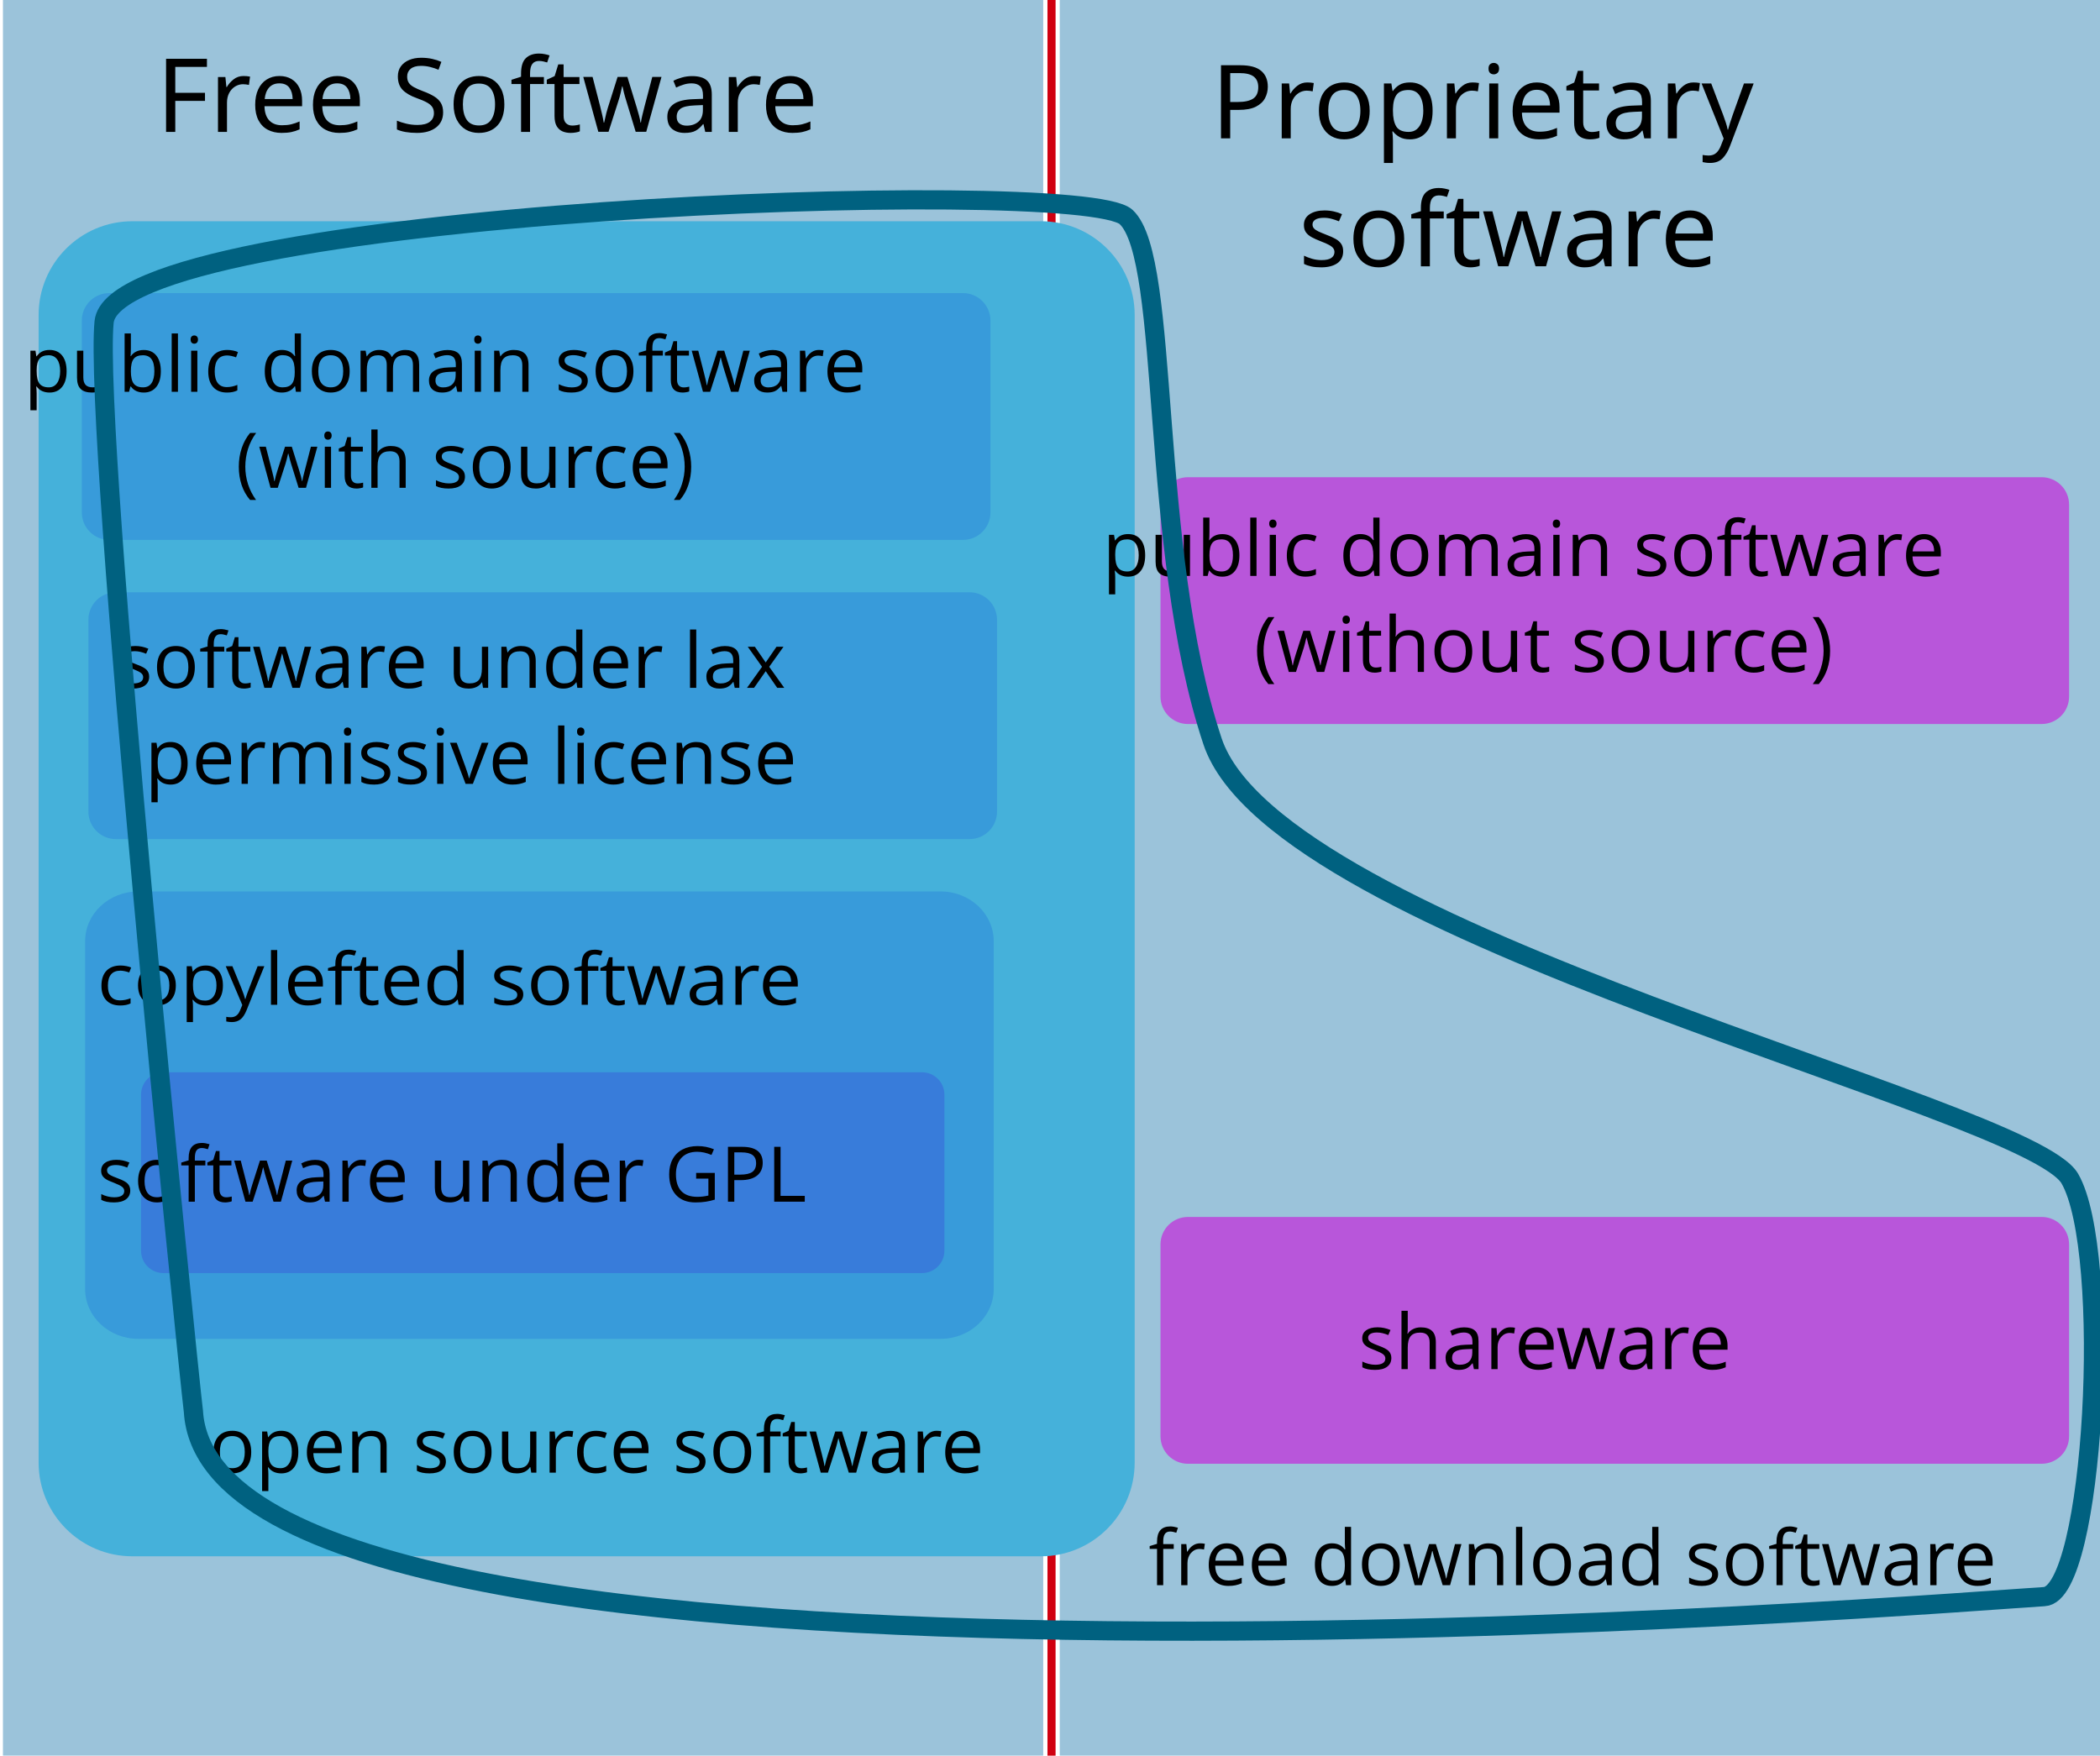
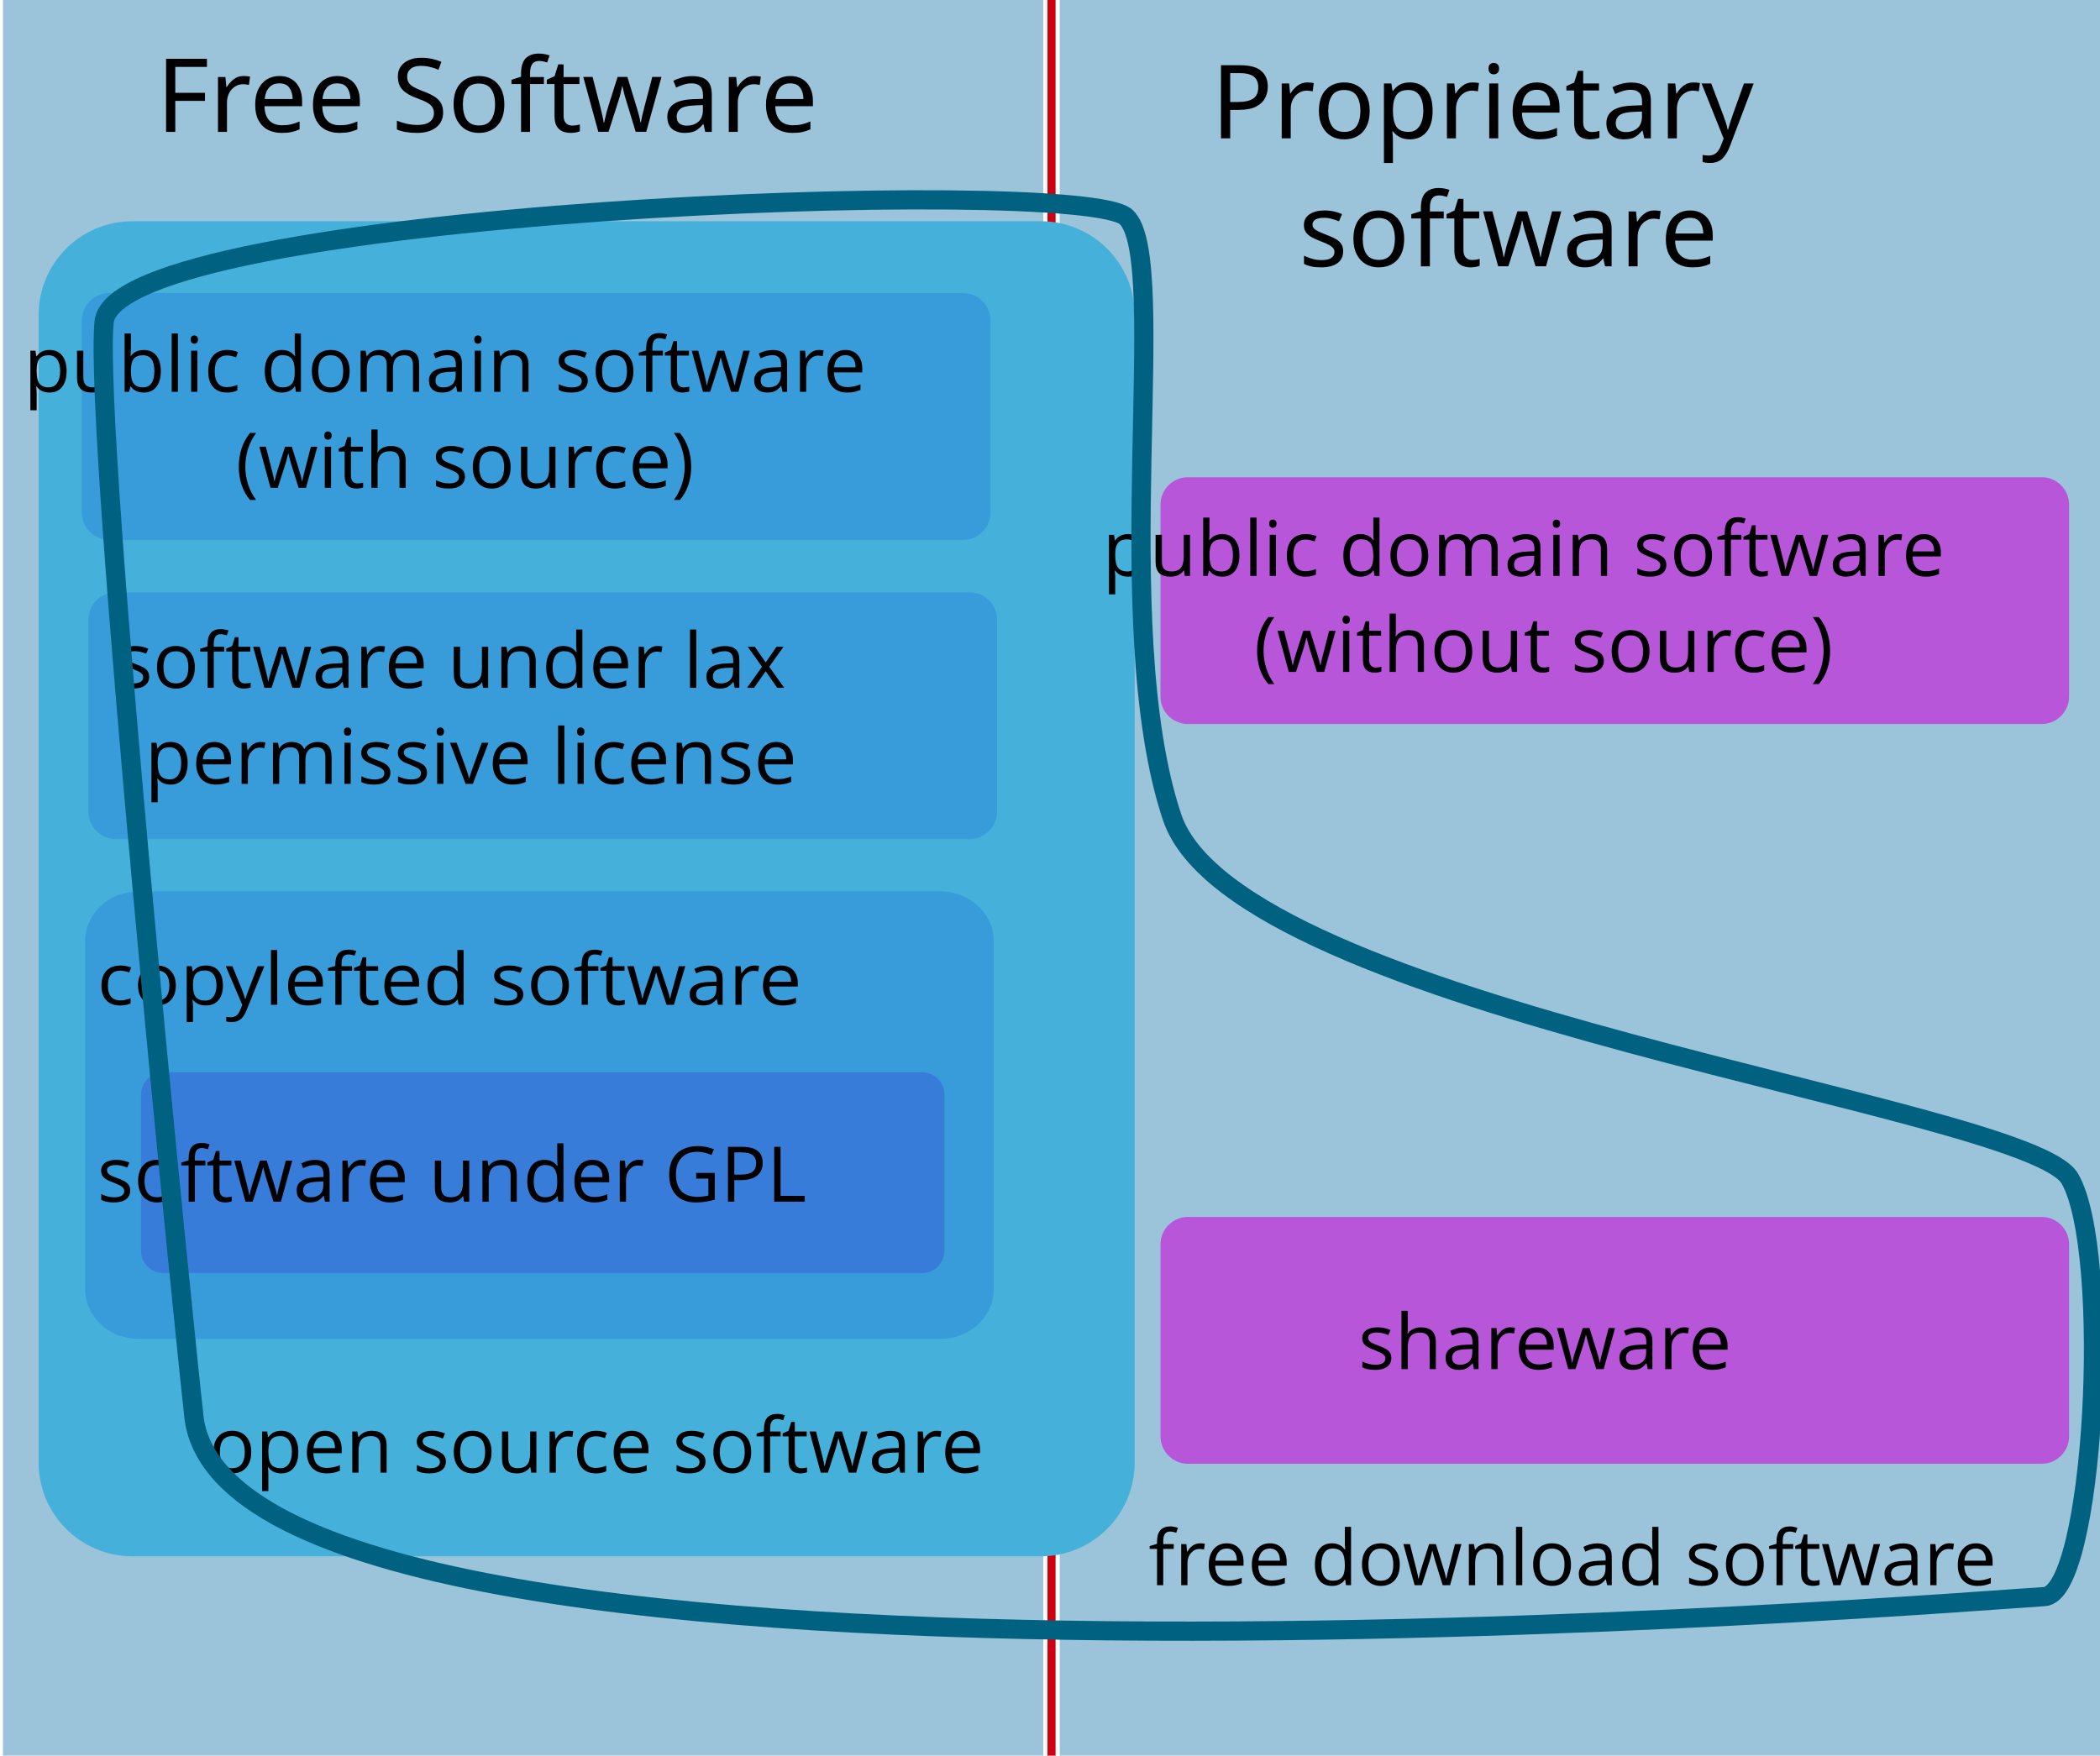
<svg xmlns="http://www.w3.org/2000/svg" width="656.081" height="548.629" id="svg2" version="1.1">
  <defs id="defs4" />
  <g id="layer1" transform="translate(-79.07921,-244.1139)">
    <rect style="fill:#9bc3da;fill-opacity:1;stroke:none" id="rect2985" width="325" height="548.629" x="80" y="244.114" />
    <text xml:space="preserve" style="font-size:32px;font-style:normal;font-variant:normal;font-weight:normal;font-stretch:normal;line-height:125%;letter-spacing:0px;word-spacing:0px;fill:#000000;fill-opacity:1;stroke:none;font-family:Montserrat;-inkscape-font-specification:Montserrat" x="127.857" y="285.338" id="text2987">
      <tspan id="tspan2989" x="127.857" y="285.338">Free Software</tspan>
    </text>
    <rect style="fill:#9bc3da;fill-opacity:1;stroke:none" id="rect2985-1" width="325" height="548.629" x="410.161" y="244.114" />
    <text xml:space="preserve" style="font-size:32px;font-style:normal;font-variant:normal;font-weight:normal;font-stretch:normal;text-align:center;line-height:125%;letter-spacing:0px;word-spacing:0px;text-anchor:middle;fill:#000000;fill-opacity:1;stroke:none;font-family:Montserrat;-inkscape-font-specification:Montserrat" x="571.109" y="287.347" id="text2991">
      <tspan id="tspan2993" x="575.484" y="287.347">Proprietary </tspan>
      <tspan x="571.109" y="327.347" id="tspan2995">software</tspan>
    </text>
    <rect style="fill:#d00010;fill-opacity:1;stroke:none" id="rect4158" width="2.532" height="548.639" x="406.329" y="244.114" />
    <rect style="fill:#45b1da;fill-opacity:1;stroke:none" id="rect3109" width="342.429" height="417.204" x="91.144" y="313.25" ry="29.295" />
    <g id="g3940">
      <rect ry="8.581" y="335.703" x="104.646" height="77.13" width="283.866" id="rect3109-7" style="fill:#389bda;fill-opacity:1;stroke:none" />
      <text id="text3015" y="366.551" x="246.169" style="font-size:24px;font-style:normal;font-variant:normal;font-weight:normal;font-stretch:normal;text-align:center;line-height:125%;letter-spacing:0px;word-spacing:0px;text-anchor:middle;fill:#000000;fill-opacity:1;stroke:none;font-family:Open Sans;-inkscape-font-specification:Open Sans" xml:space="preserve">
        <tspan y="366.551" x="246.169" id="tspan3017">public domain software</tspan>
        <tspan id="tspan3019" y="396.551" x="246.169">(with source)</tspan>
      </text>
    </g>
    <text xml:space="preserve" style="font-size:40px;font-style:normal;font-weight:normal;line-height:125%;letter-spacing:0px;word-spacing:0px;fill:#000000;fill-opacity:1;stroke:none;font-family:Sans" x="125.125" y="535.857" id="text3021">
      <tspan id="tspan3023" x="125.125" y="535.857" />
    </text>
    <g id="g3946" transform="translate(0,-7.19191)">
      <rect ry="8.581" y="436.39" x="106.701" height="77.13" width="283.866" id="rect3109-7-1" style="fill:#389bda;fill-opacity:1;stroke:none" />
      <text id="text3015-7" y="466.254" x="248.013" style="font-size:24px;font-style:normal;font-variant:normal;font-weight:normal;font-stretch:normal;text-align:center;line-height:125%;letter-spacing:0px;word-spacing:0px;text-anchor:middle;fill:#000000;fill-opacity:1;stroke:none;font-family:Open Sans;-inkscape-font-specification:Open Sans" xml:space="preserve">
        <tspan id="tspan3019-0" y="466.254" x="251.131">software under lax </tspan>
        <tspan id="tspan3051" y="496.254" x="248.013">permissive license</tspan>
      </text>
    </g>
    <g id="g3962">
      <g transform="matrix(1,0,0,0.9379618,0,32.42692)" id="g3957">
        <rect style="fill:#389bda;fill-opacity:1;stroke:none" id="rect3109-7-1-1" width="283.866" height="149.049" x="105.674" y="522.693" ry="16.581" />
        <text xml:space="preserve" style="font-size:24px;font-style:normal;font-variant:normal;font-weight:normal;font-stretch:normal;text-align:center;line-height:125%;letter-spacing:0px;word-spacing:0px;text-anchor:middle;fill:#000000;fill-opacity:1;stroke:none;font-family:Open Sans;-inkscape-font-specification:Open Sans" x="247.554" y="560.447" id="text3015-7-9">
          <tspan x="247.554" y="560.447" id="tspan3051-8">copylefted software</tspan>
        </text>
      </g>
      <g transform="translate(0,-8.21932)" id="g3952">
        <rect style="fill:#387cda;fill-opacity:1;stroke:none" id="rect3109-7-1-5" width="250.989" height="62.746" x="123.14" y="587.42" ry="6.98" />
        <text xml:space="preserve" style="font-size:24px;font-style:normal;font-variant:normal;font-weight:normal;font-stretch:normal;text-align:center;line-height:125%;letter-spacing:0px;word-spacing:0px;text-anchor:middle;fill:#000000;fill-opacity:1;stroke:none;font-family:Open Sans;-inkscape-font-specification:Open Sans" x="248.295" y="627.857" id="text3015-7-8">
          <tspan x="248.295" y="627.857" id="tspan3092">software under GPL</tspan>
        </text>
      </g>
    </g>
    <text xml:space="preserve" style="font-size:24px;font-style:normal;font-variant:normal;font-weight:normal;font-stretch:normal;text-align:center;line-height:125%;letter-spacing:0px;word-spacing:0px;text-anchor:middle;fill:#000000;fill-opacity:1;stroke:none;font-family:Open Sans;-inkscape-font-specification:Open Sans" x="281.045" y="704.307" id="text3015-7-5">
      <tspan x="281.045" y="704.307" id="tspan3051-1">open source software</tspan>
    </text>
    <g id="g4113" transform="translate(-126.3721,26.71279)">
      <g transform="translate(315.4164,49.3159)" id="g3946-5">
        <rect style="fill:#b856da;fill-opacity:1;stroke:none" id="rect3109-7-1-7" width="283.866" height="77.13" x="252.594" y="317.21" ry="8.581" />
      </g>
      <text id="text3972" y="397.374" x="709.534" style="font-size:24px;font-style:normal;font-weight:normal;text-align:center;line-height:125%;letter-spacing:0px;word-spacing:0px;text-anchor:middle;fill:#000000;fill-opacity:1;stroke:none;font-family:Sans" xml:space="preserve">
        <tspan style="font-size:24px;font-family:Open Sans;-inkscape-font-specification:Open Sans" y="397.374" x="709.534" id="tspan3974">public domain software</tspan>
        <tspan style="font-size:24px;font-family:Open Sans;-inkscape-font-specification:Open Sans" id="tspan3976" y="427.374" x="709.534">(without source)</tspan>
      </text>
    </g>
    <g id="g4120" transform="translate(-34.93209,-19.52089)">
      <rect style="fill:#b856da;fill-opacity:1;stroke:none" id="rect3109-7-1-7-2" width="283.866" height="77.13" x="476.571" y="643.928" ry="8.581" />
      <text id="text3972-2" y="691.493" x="618.504" style="font-size:24px;font-style:normal;font-weight:normal;text-align:center;line-height:125%;letter-spacing:0px;word-spacing:0px;text-anchor:middle;fill:#000000;fill-opacity:1;stroke:none;font-family:Sans" xml:space="preserve">
        <tspan style="font-size:24px;font-family:Open Sans;-inkscape-font-specification:Open Sans" id="tspan3976-6" y="691.493" x="618.504">shareware</tspan>
      </text>
    </g>
    <g transform="translate(476.7206,-208.5652)" id="g3952-2" />
    <text xml:space="preserve" style="font-size:24px;font-style:normal;font-variant:normal;font-weight:normal;font-stretch:normal;line-height:125%;letter-spacing:0px;word-spacing:0px;fill:#000000;fill-opacity:1;stroke:none;font-family:Open Sans;-inkscape-font-specification:Open Sans" x="437.919" y="739.475" id="text4145">
      <tspan id="tspan4147" x="437.919" y="739.475">free download software</tspan>
    </text>
-     <path style="fill:none;stroke:#006180;stroke-width:6;stroke-linecap:butt;stroke-linejoin:miter;stroke-miterlimit:4;stroke-opacity:1;stroke-dasharray:none" d="m 430.903,311.924 c 14.165,13.148 6.808,103.303 26.996,163.866 20.188,60.563 254.656,113.843 267.837,136.632 13.182,22.789 7.659,129.908 -8.002,130.632 -15.662,0.723 -571.821,47.021 -578.228,-57.844 -1.825,-15.046 -31.38,-305.607 -27.901,-340.497 3.478,-34.89 305.134,-45.936 319.299,-32.788 z" id="path4143-9" />
+     <path style="fill:none;stroke:#006180;stroke-width:6;stroke-linecap:butt;stroke-linejoin:miter;stroke-miterlimit:4;stroke-opacity:1;stroke-dasharray:none" d="m 430.903,311.924 c 14.165,13.148 -5.853,126.937 14.335,187.5 20.188,60.563 267.316,90.21 280.498,112.998 13.182,22.789 7.659,129.908 -8.002,130.632 -15.662,0.723 -571.821,47.021 -578.228,-57.844 -1.825,-15.046 -31.38,-305.607 -27.901,-340.497 3.478,-34.89 305.134,-45.936 319.299,-32.788 z" id="path4143-9" />
  </g>
</svg>
